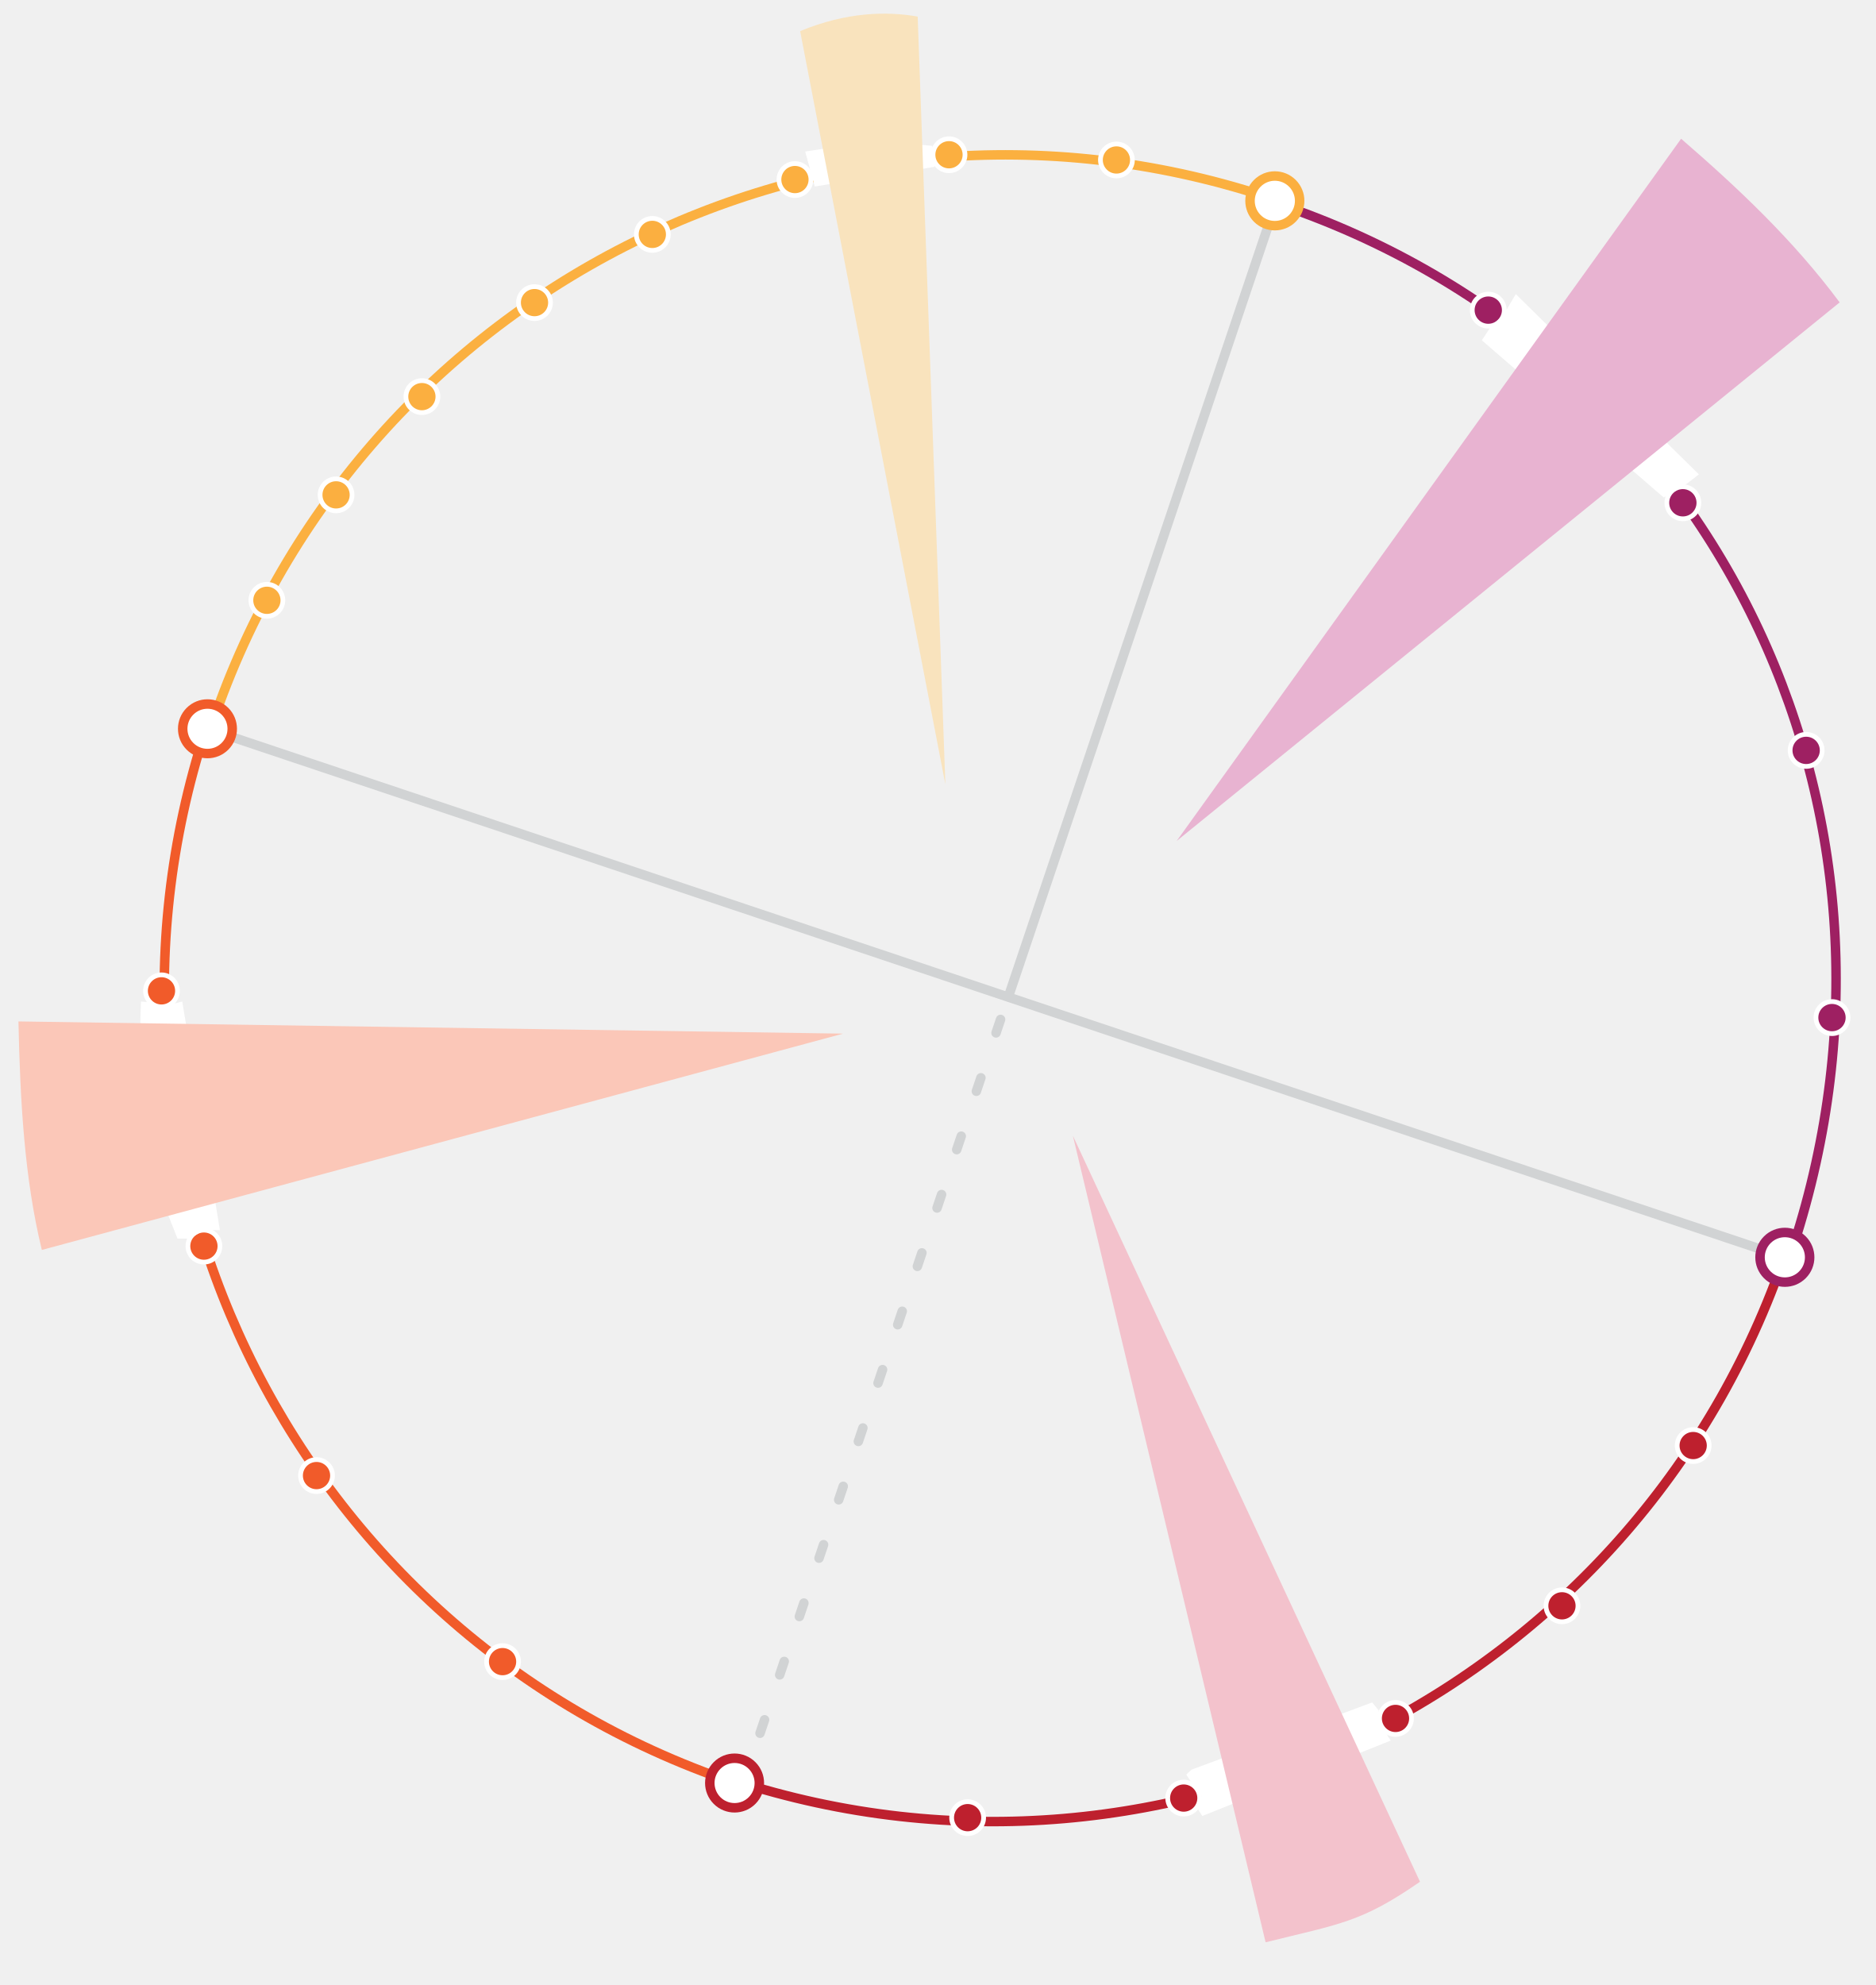
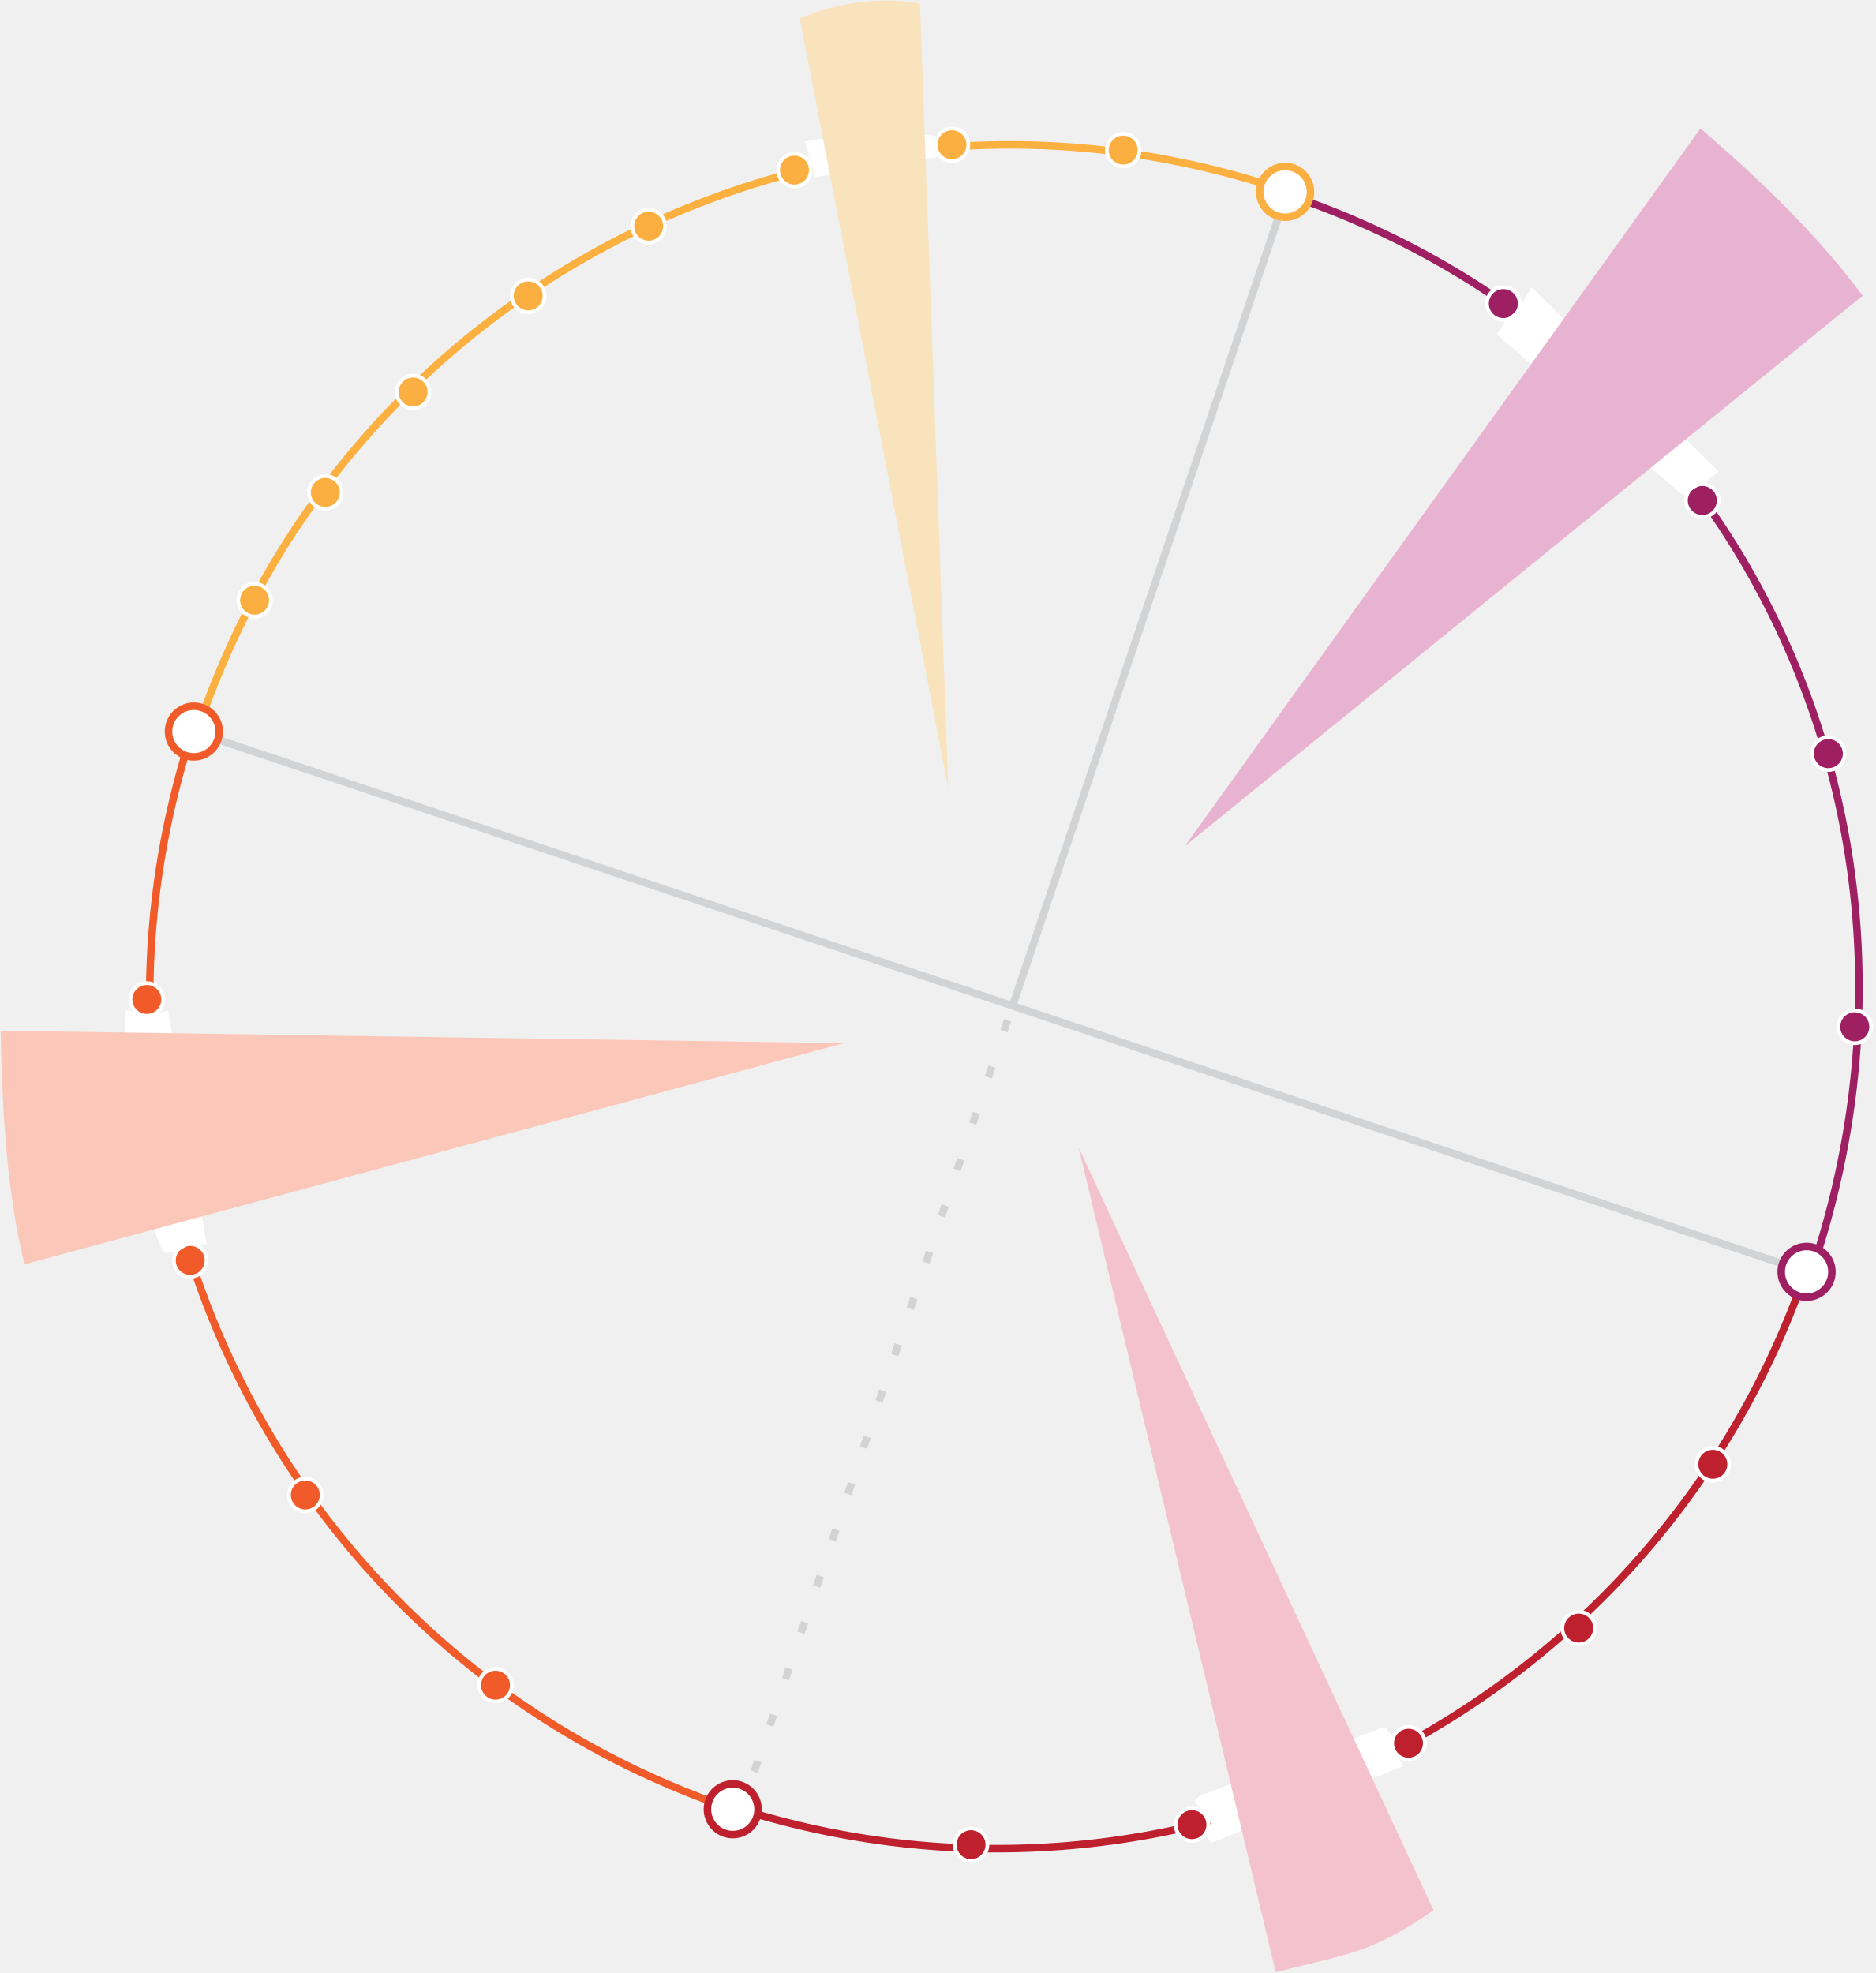
- <svg xmlns="http://www.w3.org/2000/svg" version="1.1" id="Layer_1" x="0px" y="0px" viewBox="0 0 396 419" enable-background="new 0 0 396 419" xml:space="preserve">
-   <g>
-     <path fill="none" stroke="#BE202E" stroke-width="2" stroke-miterlimit="10" d="M154.872,375.794   c92.85,30.191,192.594-20.596,222.791-113.443" />
-     <path fill="none" stroke="#F15B2A" stroke-width="2" stroke-miterlimit="10" d="M43.392,154.124   c-30.195,92.848,20.592,192.592,113.439,222.79" />
-     <g>
-       <line fill="none" stroke="#D1D3D4" stroke-width="2" stroke-miterlimit="10" x1="213.085" y1="209.791" x2="269.554" y2="42.247" />
-     </g>
-     <g>
-       <line fill="none" stroke="#D1D3D4" stroke-width="2" stroke-linecap="round" stroke-miterlimit="10" stroke-dasharray="3,10" x1="156.295" y1="378.179" x2="212.764" y2="210.635" />
-     </g>
-     <g>
-       <path fill="#FFFFFF" stroke="#BE202E" stroke-width="2" stroke-miterlimit="10" d="M151.378,372.669    c2.041-2.042,5.35-2.043,7.391,0c2.045,2.043,2.043,5.352,0.002,7.393c-2.041,2.043-5.352,2.045-7.393,0.002    C149.333,378.018,149.337,374.71,151.378,372.669z" />
-       <circle fill="#BE202E" stroke="#FFFFFF" stroke-miterlimit="10" cx="204.277" cy="383.677" r="3.376" />
-       <circle fill="#BE202E" stroke="#FFFFFF" stroke-miterlimit="10" cx="249.889" cy="379.543" r="3.376" />
-       <path fill="#BE202E" stroke="#FFFFFF" stroke-miterlimit="10" d="M292.218,360.345c1.318-1.319,3.455-1.319,4.773,0    c1.32,1.319,1.318,3.456,0,4.774c-1.318,1.319-3.455,1.319-4.773,0C290.896,363.799,290.899,361.663,292.218,360.345z" />
-       <circle fill="#BE202E" stroke="#FFFFFF" stroke-miterlimit="10" cx="329.744" cy="338.961" r="3.376" />
-       <circle fill="#BE202E" stroke="#FFFFFF" stroke-miterlimit="10" cx="357.443" cy="305.131" r="3.376" />
-     </g>
-     <g>
- 	</g>
-     <g>
-       <path fill="none" stroke="#FBB040" stroke-width="2" stroke-miterlimit="10" d="M266.911,41.398    C174.064,11.205,74.321,61.993,44.126,154.841" />
-       <path fill="#FBAF40" stroke="#FFFFFF" stroke-miterlimit="10" d="M265.468,38.676c2.041-2.044,5.35-2.044,7.392,0    c2.043,2.042,2.039,5.35,0,7.391c-2.043,2.044-5.352,2.046-7.395,0.003C263.423,44.023,263.425,40.716,265.468,38.676z" />
-       <circle fill="#FBAF40" stroke="#FFFFFF" stroke-miterlimit="10" cx="56.342" cy="126.712" r="3.376" />
-       <circle fill="#FBAF40" stroke="#FFFFFF" stroke-miterlimit="10" cx="167.82" cy="37.901" r="3.376" />
-       <circle fill="#FBAF40" stroke="#FFFFFF" stroke-miterlimit="10" cx="235.688" cy="33.767" r="3.376" />
-       <circle fill="#FBAF40" stroke="#FFFFFF" stroke-miterlimit="10" cx="70.949" cy="104.458" r="3.376" />
-       <circle fill="#FBAF40" stroke="#FFFFFF" stroke-miterlimit="10" cx="112.84" cy="63.876" r="3.376" />
-       <circle fill="#FBAF40" stroke="#FFFFFF" stroke-miterlimit="10" cx="137.712" cy="49.477" r="3.377" />
-       <circle fill="#FBAF40" stroke="#FFFFFF" stroke-miterlimit="10" cx="200.341" cy="32.665" r="3.377" />
-       <circle fill="#FBAF40" stroke="#FFFFFF" stroke-miterlimit="10" cx="89.068" cy="83.72" r="3.376" />
-     </g>
-     <g>
-       <g>
-         <path fill="none" stroke="#9E2062" stroke-width="2" stroke-miterlimit="10" d="M378.567,263.079     c30.256-93.036-17.6-190.418-110.641-220.676" />
+ <svg xmlns="http://www.w3.org/2000/svg" width="499px" height="525px" viewBox="0 0 499 525" version="1.1">
+   <defs />
+   <g id="Page-1" stroke="none" stroke-width="1" fill="none" fill-rule="evenodd">
+     <g id="cycle-action" transform="translate(-1, -1)">
+       <g id="Group" transform="translate(34.79381, 34.79381)">
+         <path d="M160.918,446.899 C280.57,485.805 409.106,420.358 448.019,300.71" id="Shape" stroke="#BE202E" stroke-width="2" />
+         <path d="M17.258,161.242 C-21.653,280.892 43.794,409.428 163.442,448.343" id="Shape" stroke="#F15B2A" stroke-width="2" />
+         <path d="M235.934,232.978 L308.704,17.071" id="Shape" stroke="#D1D3D4" stroke-width="2" />
+         <path d="M162.751,449.973 L235.521,234.066" id="Shape" stroke="#D1D3D4" stroke-width="2" stroke-dasharray="3,10" />
+         <g transform="translate(153.3505, 350.5155)">
+           <path d="M3.064,92.357 C5.695,89.726 9.959,89.724 12.589,92.357 C15.224,94.99 15.222,99.254 12.591,101.884 C9.961,104.517 5.695,104.519 3.064,101.887 C0.429,99.25 0.434,94.987 3.064,92.357 L3.064,92.357 Z" id="Shape" stroke="#BE202E" stroke-width="2" fill="#FFFFFF" />
+           <ellipse id="Oval" stroke="#FFFFFF" fill="#BE202E" cx="71.233" cy="106.543" rx="4.351" ry="4.351" />
+           <circle id="Oval" stroke="#FFFFFF" fill="#BE202E" cx="130.012" cy="101.215" r="4.351" />
+           <path d="M184.559,76.476 C186.258,74.776 189.012,74.776 190.71,76.476 C192.411,78.175 192.409,80.929 190.71,82.628 C189.012,84.327 186.258,84.327 184.559,82.628 C182.856,80.927 182.86,78.174 184.559,76.476 L184.559,76.476 Z" id="Shape" stroke="#FFFFFF" fill="#BE202E" />
+           <ellipse id="Oval" stroke="#FFFFFF" fill="#BE202E" cx="232.918" cy="48.919" rx="4.351" ry="4.351" />
+           <ellipse id="Oval" stroke="#FFFFFF" fill="#BE202E" cx="268.612" cy="5.323" rx="4.351" ry="4.351" />
+         </g>
+         <g transform="translate(18.04124, 0)">
+           <path d="M287.256,15.977 C167.608,-22.932 39.073,42.517 0.162,162.166" id="Shape" stroke="#FBB040" stroke-width="2" />
+           <path d="M285.397,12.469 C288.027,9.835 292.291,9.835 294.923,12.469 C297.555,15.101 297.55,19.363 294.923,21.994 C292.29,24.628 288.026,24.63 285.393,21.997 C282.762,19.36 282.764,15.098 285.397,12.469 L285.397,12.469 Z" id="Shape" stroke="#FFFFFF" fill="#FBAF40" />
+           <ellipse id="Oval" stroke="#FFFFFF" fill="#FBAF40" cx="15.905" cy="125.918" rx="4.351" ry="4.351" />
+           <ellipse id="Oval" stroke="#FFFFFF" fill="#FBAF40" cx="159.562" cy="11.47" rx="4.351" ry="4.351" />
+           <ellipse id="Oval" stroke="#FFFFFF" fill="#FBAF40" cx="247.021" cy="6.143" rx="4.351" ry="4.351" />
+           <ellipse id="Oval" stroke="#FFFFFF" fill="#FBAF40" cx="34.728" cy="97.24" rx="4.351" ry="4.351" />
+           <ellipse id="Oval" stroke="#FFFFFF" fill="#FBAF40" cx="88.711" cy="44.943" rx="4.351" ry="4.351" />
+           <ellipse id="Oval" stroke="#FFFFFF" fill="#FBAF40" cx="120.763" cy="26.388" rx="4.352" ry="4.352" />
+           <ellipse id="Oval" stroke="#FFFFFF" fill="#FBAF40" cx="201.47" cy="4.723" rx="4.352" ry="4.352" />
+           <circle id="Oval" stroke="#FFFFFF" fill="#FBAF40" cx="58.077" cy="70.515" r="4.351" />
+         </g>
+         <g transform="translate(16.75258, 16.75258)" id="Shape" stroke-width="2">
+           <path d="M432.432,284.896 C471.421,165.004 409.751,39.512 289.853,0.519" stroke="#9E2062" />
+           <path d="M430.152,287.881 L1.031,144.115" stroke="#D1D3D4" />
+         </g>
+         <path d="M442.13,299.86 C444.768,297.223 449.036,297.222 451.677,299.86 C454.314,302.497 454.312,306.769 451.677,309.405 C449.039,312.043 444.768,312.045 442.13,309.407 C439.49,306.768 439.495,302.496 442.13,299.86 L442.13,299.86 Z" id="Shape" stroke="#9E2062" stroke-width="2" fill="#FFFFFF" />
+         <path d="M303.385,12.488 C306.021,9.852 310.289,9.851 312.927,12.488 C315.567,15.126 315.567,19.398 312.929,22.034 C310.294,24.671 306.021,24.674 303.383,22.036 C300.745,19.397 300.747,15.124 303.385,12.488 L303.385,12.488 Z" id="Shape" stroke="#FBAF40" stroke-width="2" fill="#FFFFFF" />
+         <ellipse id="Oval" stroke="#FFFFFF" fill="#9E2062" cx="366.218" cy="46.988" rx="4.36" ry="4.36" />
+         <ellipse id="Oval" stroke="#FFFFFF" fill="#9E2062" cx="452.696" cy="166.742" rx="4.36" ry="4.36" />
+         <ellipse id="Oval" stroke="#FFFFFF" fill="#9E2062" cx="419.156" cy="99.392" rx="4.361" ry="4.361" />
+         <ellipse id="Oval" stroke="#FFFFFF" fill="#9E2062" cx="459.726" cy="239.429" rx="4.36" ry="4.36" />
+         <g transform="translate(0, 153.3505)">
+           <path d="M13.021,2.754 C15.651,0.122 19.915,0.121 22.546,2.754 C25.177,5.385 25.177,9.651 22.546,12.28 C19.916,14.912 15.651,14.915 13.021,12.282 C10.385,9.648 10.389,5.385 13.021,2.754 L13.021,2.754 Z" id="Shape" stroke="#F15B2A" stroke-width="2" fill="#FFFFFF" />
+           <ellipse id="Oval" stroke="#FFFFFF" fill="#F15B2A" cx="16.817" cy="148.238" rx="4.352" ry="4.352" />
+           <path d="M2.201,75.729 C3.894,74.03 6.648,74.03 8.351,75.729 C10.052,77.428 10.049,80.183 8.353,81.88 C6.652,83.581 3.896,83.581 2.2,81.88 C0.497,80.18 0.5,77.427 2.201,75.729 L2.201,75.729 Z" id="Shape" stroke="#FFFFFF" fill="#F15B2A" />
+           <ellipse id="Oval" stroke="#FFFFFF" fill="#F15B2A" cx="47.448" cy="210.657" rx="4.352" ry="4.352" />
+           <ellipse id="Oval" stroke="#FFFFFF" fill="#F15B2A" cx="98.059" cy="261.267" rx="4.351" ry="4.351" />
+         </g>
      </g>
-       <line fill="none" stroke="#D1D3D4" stroke-width="2" stroke-miterlimit="10" x1="376.798" y1="265.396" x2="43.8" y2="153.833" />
-     </g>
-     <path fill="#FFFFFF" stroke="#9E2062" stroke-width="2" stroke-miterlimit="10" d="M373.093,261.691   c2.047-2.046,5.359-2.047,7.408,0c2.047,2.047,2.045,5.362,0,7.407c-2.047,2.047-5.361,2.049-7.408,0.002   C371.044,267.052,371.048,263.737,373.093,261.691z" />
-     <path fill="#FFFFFF" stroke="#FBAF40" stroke-width="2" stroke-miterlimit="10" d="M265.427,38.691   c2.045-2.046,5.357-2.047,7.404,0c2.049,2.047,2.049,5.362,0.002,7.407c-2.045,2.047-5.361,2.049-7.408,0.002   C263.378,44.052,263.38,40.736,265.427,38.691z" />
-     <circle fill="#9E2062" stroke="#FFFFFF" stroke-miterlimit="10" cx="314.185" cy="65.463" r="3.383" />
-     <circle fill="#9E2062" stroke="#FFFFFF" stroke-miterlimit="10" cx="381.292" cy="158.392" r="3.383" />
-     <circle fill="#9E2062" stroke="#FFFFFF" stroke-miterlimit="10" cx="355.265" cy="106.128" r="3.384" />
-     <circle fill="#9E2062" stroke="#FFFFFF" stroke-miterlimit="10" cx="386.747" cy="214.797" r="3.383" />
-     <g>
-       <path fill="#FFFFFF" stroke="#F15B2A" stroke-width="2" stroke-miterlimit="10" d="M40.104,150.137    c2.041-2.042,5.35-2.043,7.392,0c2.041,2.042,2.041,5.352,0,7.392c-2.041,2.043-5.351,2.045-7.392,0.002    C38.059,155.487,38.062,152.179,40.104,150.137z" />
-       <circle fill="#F15B2A" stroke="#FFFFFF" stroke-miterlimit="10" cx="43.05" cy="263.033" r="3.377" />
-       <path fill="#F15B2A" stroke="#FFFFFF" stroke-miterlimit="10" d="M31.708,206.766c1.314-1.319,3.451-1.319,4.772,0    c1.32,1.318,1.318,3.456,0.002,4.773c-1.32,1.32-3.459,1.32-4.775,0C30.386,210.22,30.388,208.083,31.708,206.766z" />
-       <circle fill="#F15B2A" stroke="#FFFFFF" stroke-miterlimit="10" cx="66.82" cy="311.47" r="3.377" />
-       <circle fill="#F15B2A" stroke="#FFFFFF" stroke-miterlimit="10" cx="106.094" cy="350.743" r="3.376" />
+       <path d="M250.339,42.804 L249.747,37.086 L234.094,35.732 L215.182,38.642 L217.79,48.159 L250.339,42.804 Z" id="Shape" fill="#FFFFFF" />
+       <path d="M320.336,478.78 L369.432,460.509 L371.153,462.59 L372.093,467.164 L374.469,470.876 L323.224,491.399 L322.079,489.615 L323.098,486.173 C323.098,486.173 318.889,480.372 318.889,480.182 C318.889,479.991 320.336,478.78 320.336,478.78 L320.336,478.78 Z" id="Shape" fill="#FFFFFF" />
+       <path d="M288.009,306.357 L340.437,525.755 C360.575,520.738 366.334,520.443 382.442,509.286" id="Shape" fill="#F3C2CC" />
+       <path d="M399.269,89.992 L401.791,86.143 L405.177,83.064 L408.499,77.421 L458.308,126.459 L453.95,129.825 L448.737,132.746 L399.269,89.992 Z" id="Shape" fill="#FFFFFF" />
+       <path d="M316.249,226.169 L496.608,79.679 C483.883,62.564 468.701,48.339 453.473,35.164" id="Shape" fill="#E8B3D1" />
+       <path d="M253.318,210.767 L245.786,1.934 C237.463,0.455 226.427,0.649 213.809,5.889" id="Shape" fill="#F9E3BD" />
+       <path d="M34.476,269.851 L36.992,270.024 L40.061,271.3 L45.72,269.851 L55.963,332.031 L51.611,332.032 L47.772,334.332 L44.418,334.332 L33.372,306.348 L34.476,269.851 Z" id="Shape" fill="#FFFFFF" />
+       <path d="M225.487,278.584 L1.153,275.267 C1.61,296.59 2.738,317.866 7.517,337.425" id="Shape" fill="#FBC7B8" />
    </g>
  </g>
-   <polygon fill="#FFFFFF" points="197.263,35.216 196.804,30.779 184.657,29.728 169.981,31.986 172.005,39.371 " />
-   <path fill="#FFFFFF" d="M251.581,373.533l38.098-14.178l1.336,1.615l0.729,3.549l1.844,2.881l-39.766,15.926l-0.889-1.385  l0.791-2.671c0,0-3.266-4.501-3.266-4.649C250.458,374.473,251.581,373.533,251.581,373.533z" />
-   <path fill="#F3C2CC" d="M226.495,239.733l40.684,170.253c15.627-3.893,20.096-4.122,32.596-12.78" />
-   <polygon fill="#FFFFFF" points="312.833,71.834 314.79,68.847 317.417,66.458 319.995,62.079 358.647,100.132 355.265,102.744   351.22,105.011 " />
-   <path fill="#E8B3D1" d="M248.409,177.507L388.368,63.831c-9.875-13.281-21.656-24.32-33.473-34.544" />
-   <path fill="#F9E3BD" d="M199.575,165.555L193.73,3.501c-6.459-1.148-15.023-0.997-24.814,3.069" />
-   <polygon fill="#FFFFFF" points="29.753,211.404 31.706,211.539 34.087,212.529 38.479,211.404 46.427,259.656 43.05,259.657   40.071,261.442 37.468,261.442 28.897,239.726 " />
-   <path fill="#FBC7B8" d="M177.978,218.181L3.895,215.607c0.354,16.547,1.23,33.057,4.938,48.235" />
</svg>
